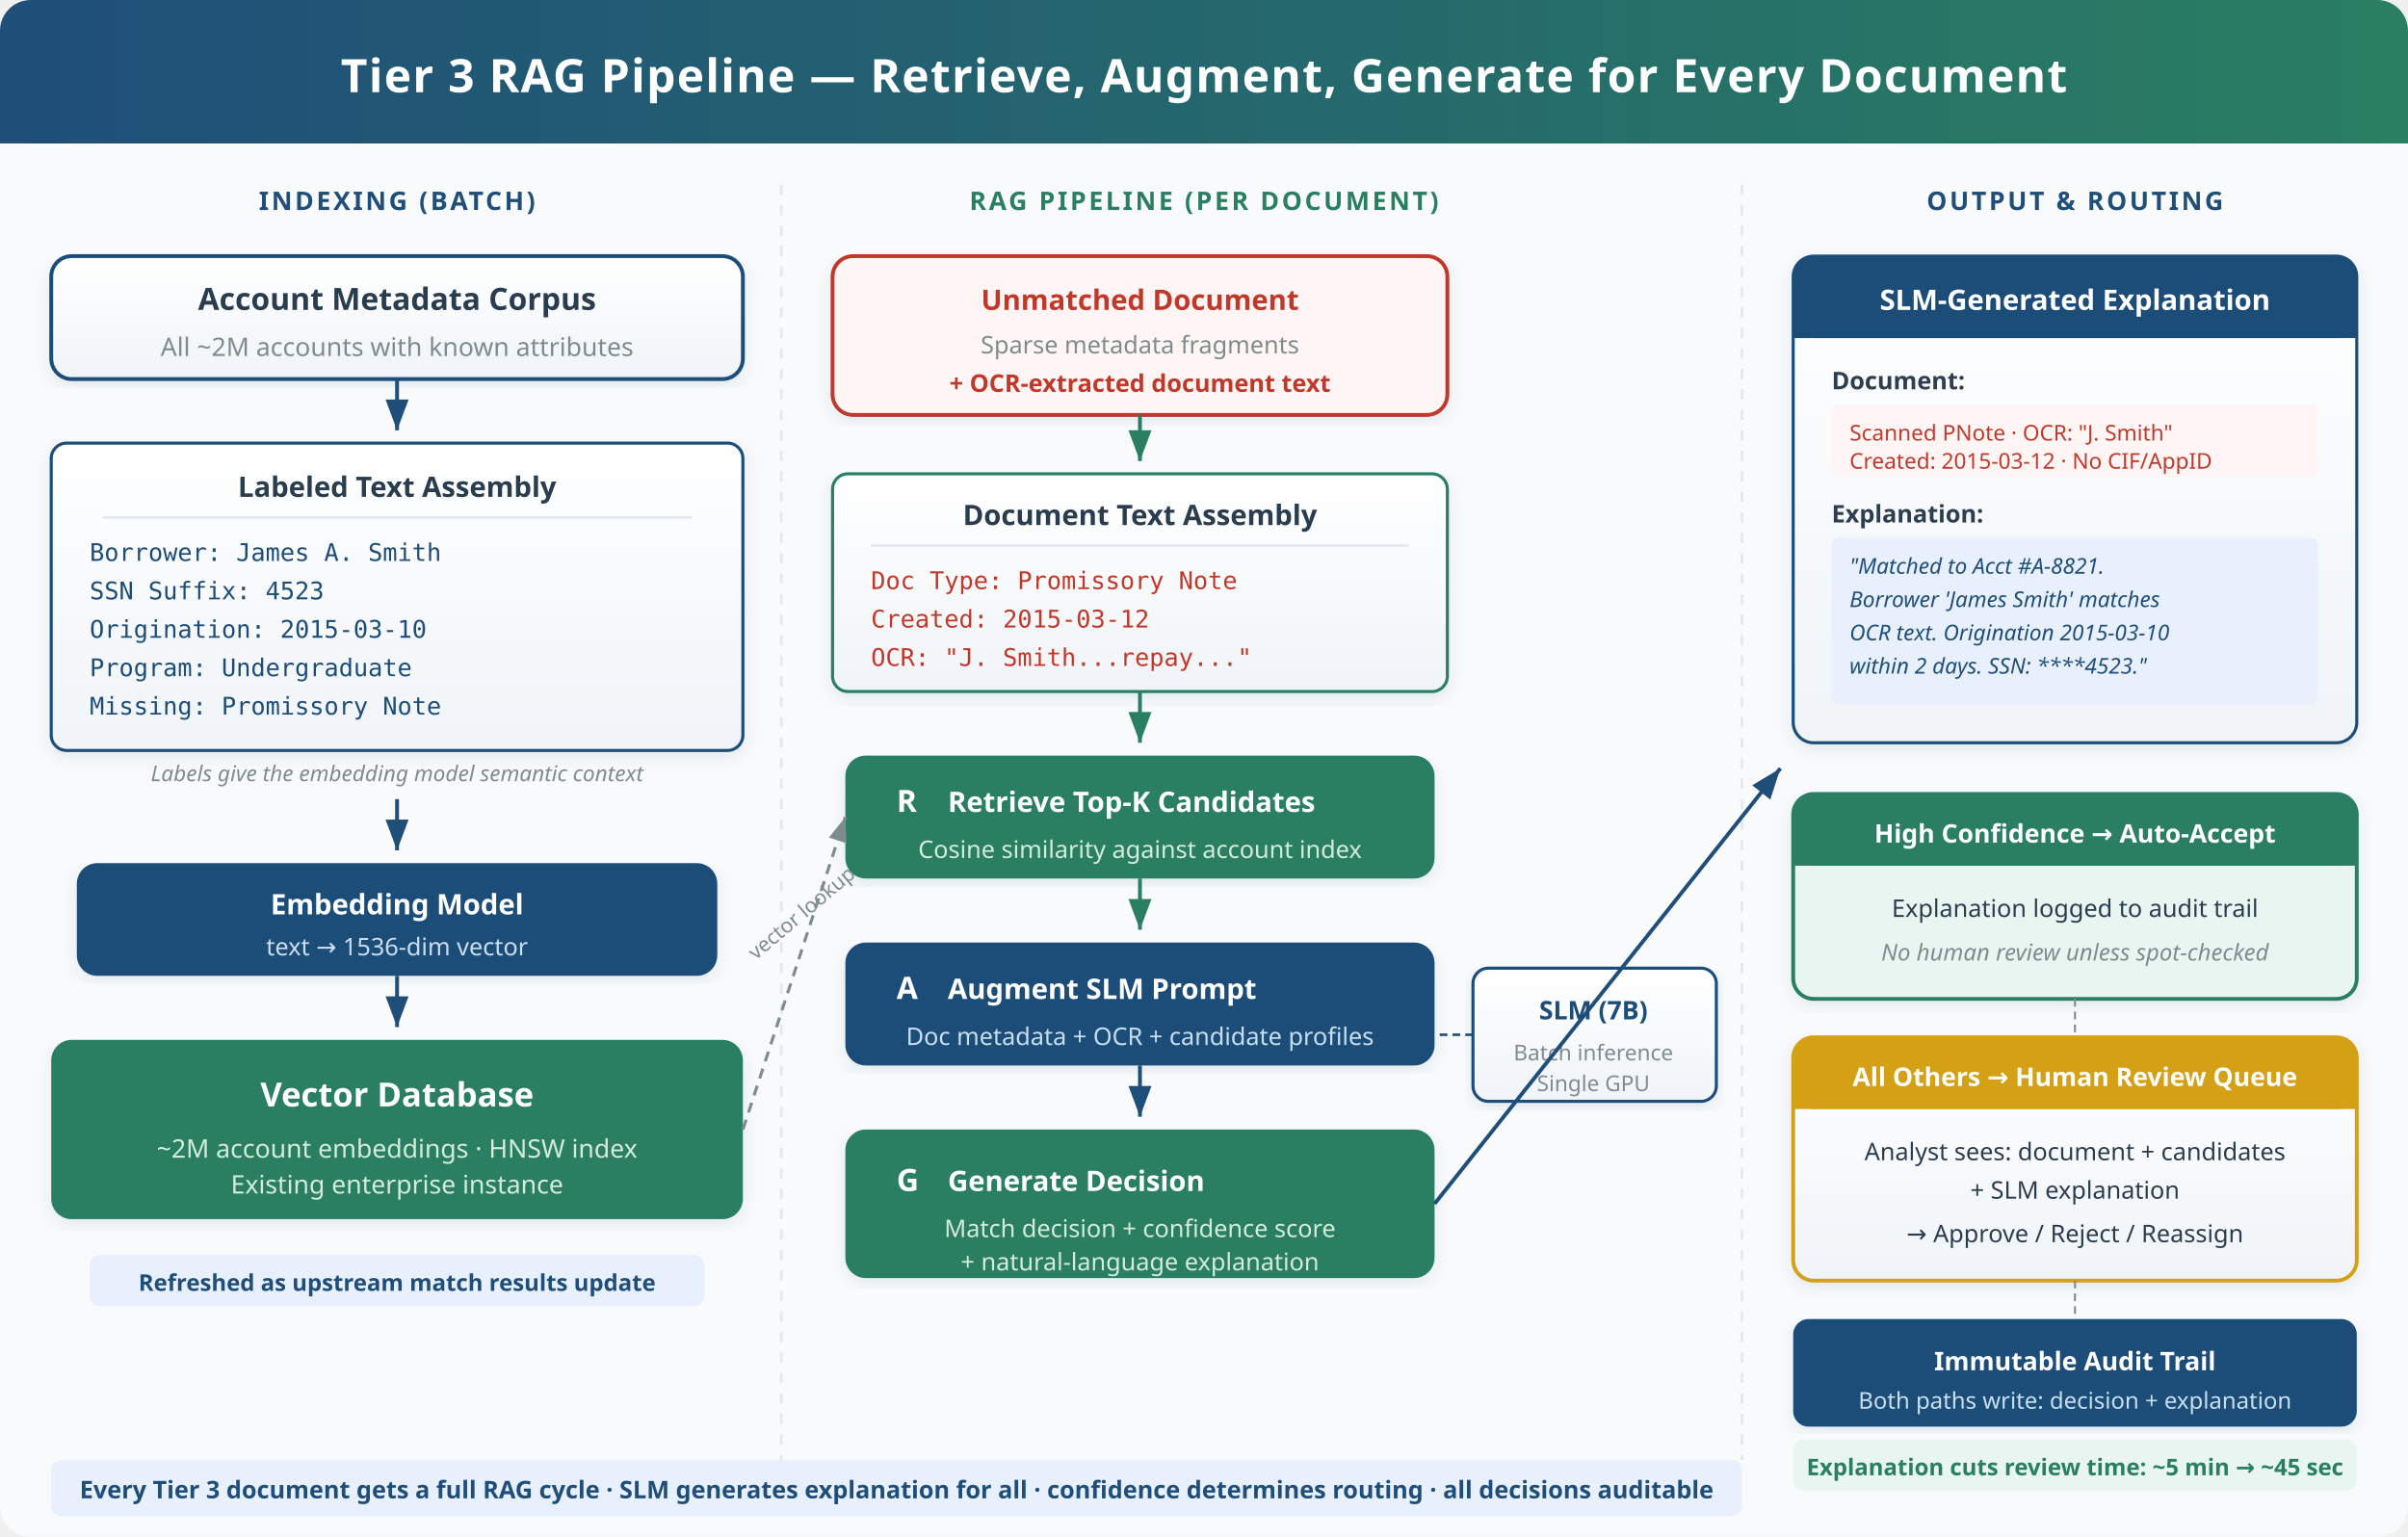
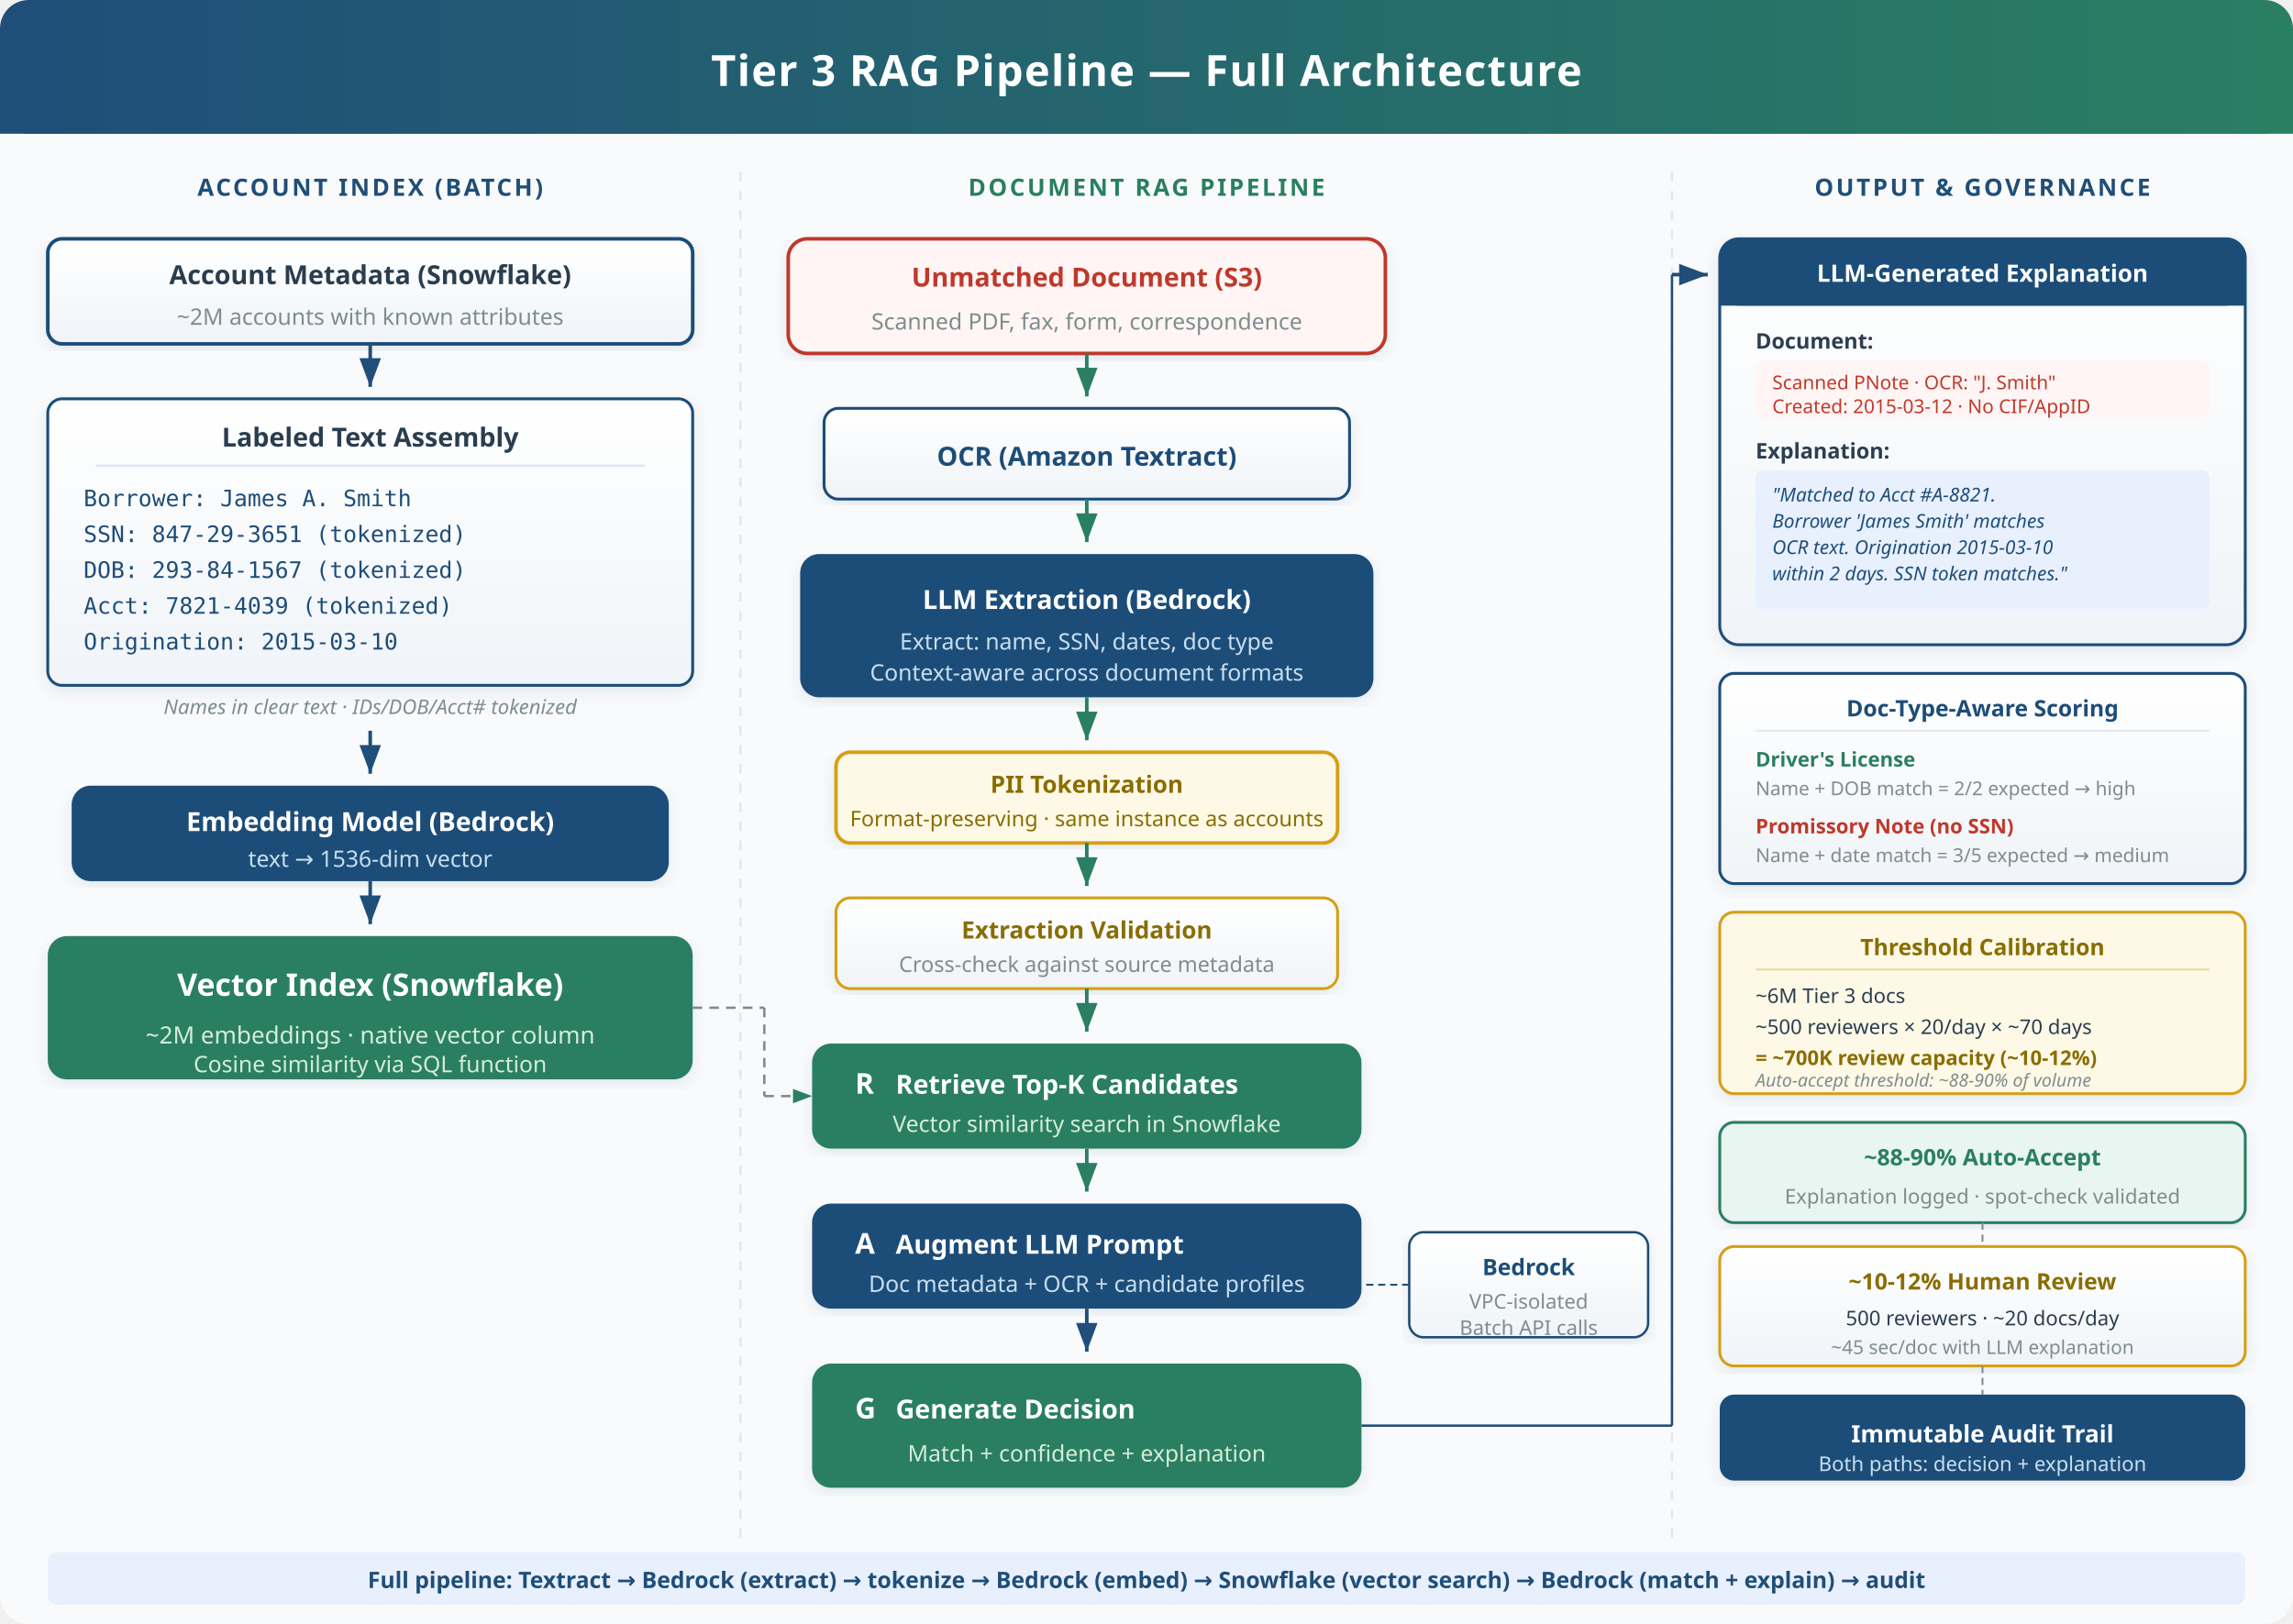
- <svg xmlns="http://www.w3.org/2000/svg" viewBox="0 0 940 600" font-family="'Segoe UI', system-ui, sans-serif">
+ <svg xmlns="http://www.w3.org/2000/svg" viewBox="0 0 960 680" font-family="'Segoe UI', system-ui, sans-serif">
  <defs>
    <filter id="ds5" x="-3%" y="-3%" width="106%" height="110%">
      <feDropShadow dx="0" dy="2" stdDeviation="3" flood-color="#1F4E79" flood-opacity="0.1" />
    </filter>
    <linearGradient id="hg5" x1="0" y1="0" x2="1" y2="0">
      <stop offset="0%" stop-color="#1F4E79" />
      <stop offset="100%" stop-color="#2A7F62" />
    </linearGradient>
    <linearGradient id="cg5" x1="0" y1="0" x2="0" y2="1">
      <stop offset="0%" stop-color="#ffffff" />
      <stop offset="100%" stop-color="#f0f4f8" />
    </linearGradient>
    <marker id="a5" markerWidth="8" markerHeight="6" refX="8" refY="3" orient="auto">
      <polygon points="0 0, 8 3, 0 6" fill="#1F4E79" />
    </marker>
    <marker id="a5t" markerWidth="8" markerHeight="6" refX="8" refY="3" orient="auto">
      <polygon points="0 0, 8 3, 0 6" fill="#2A7F62" />
    </marker>
-     <marker id="a5g" markerWidth="8" markerHeight="6" refX="8" refY="3" orient="auto">
-       <polygon points="0 0, 8 3, 0 6" fill="#7f8c8d" />
+     <marker id="a5d" markerWidth="8" markerHeight="6" refX="8" refY="3" orient="auto">
+       <polygon points="0 0, 8 3, 0 6" fill="#d4a017" />
    </marker>
  </defs>
-   <rect width="940" height="600" fill="#f9fafb" rx="12" />
-   <rect x="0" y="0" width="940" height="56" fill="url(#hg5)" rx="12" />
-   <rect x="0" y="28" width="940" height="28" fill="url(#hg5)" />
-   <text x="470" y="36" text-anchor="middle" fill="#ffffff" font-size="18" font-weight="700" letter-spacing="0.5">Tier 3 RAG Pipeline — Retrieve, Augment, Generate for Every Document</text>
-   <text x="155" y="82" text-anchor="middle" fill="#1F4E79" font-size="10" font-weight="700" letter-spacing="1">INDEXING (BATCH)</text>
-   <text x="470" y="82" text-anchor="middle" fill="#2A7F62" font-size="10" font-weight="700" letter-spacing="1">RAG PIPELINE (PER DOCUMENT)</text>
-   <text x="810" y="82" text-anchor="middle" fill="#1F4E79" font-size="10" font-weight="700" letter-spacing="1">OUTPUT &amp; ROUTING</text>
-   <line x1="305" y1="72" x2="305" y2="570" stroke="#e2e8f0" stroke-width="1" stroke-dasharray="4,4" />
-   <line x1="680" y1="72" x2="680" y2="570" stroke="#e2e8f0" stroke-width="1" stroke-dasharray="4,4" />
+   <rect width="960" height="680" fill="#f9fafb" rx="12" />
+   <rect x="0" y="0" width="960" height="56" fill="url(#hg5)" rx="12" />
+   <rect x="0" y="28" width="960" height="28" fill="url(#hg5)" />
+   <text x="480" y="36" text-anchor="middle" fill="#ffffff" font-size="18" font-weight="700" letter-spacing="0.5">Tier 3 RAG Pipeline — Full Architecture</text>
+   <text x="155" y="82" text-anchor="middle" fill="#1F4E79" font-size="10" font-weight="700" letter-spacing="1">ACCOUNT INDEX (BATCH)</text>
+   <text x="480" y="82" text-anchor="middle" fill="#2A7F62" font-size="10" font-weight="700" letter-spacing="1">DOCUMENT RAG PIPELINE</text>
+   <text x="830" y="82" text-anchor="middle" fill="#1F4E79" font-size="10" font-weight="700" letter-spacing="1">OUTPUT &amp; GOVERNANCE</text>
+   <line x1="310" y1="72" x2="310" y2="645" stroke="#e2e8f0" stroke-width="1" stroke-dasharray="4,4" />
+   <line x1="700" y1="72" x2="700" y2="645" stroke="#e2e8f0" stroke-width="1" stroke-dasharray="4,4" />
  <g filter="url(#ds5)">
-     <rect x="20" y="100" width="270" height="48" rx="8" fill="url(#cg5)" stroke="#1F4E79" stroke-width="1.5" />
-     <text x="155" y="121" text-anchor="middle" fill="#2C3E50" font-size="12" font-weight="700">Account Metadata Corpus</text>
-     <text x="155" y="139" text-anchor="middle" fill="#7f8c8d" font-size="10">All ~2M accounts with known attributes</text>
+     <rect x="20" y="100" width="270" height="44" rx="6" fill="url(#cg5)" stroke="#1F4E79" stroke-width="1.5" />
+     <text x="155" y="119" text-anchor="middle" fill="#2C3E50" font-size="11" font-weight="700">Account Metadata (Snowflake)</text>
+     <text x="155" y="136" text-anchor="middle" fill="#7f8c8d" font-size="9.5">~2M accounts with known attributes</text>
  </g>
-   <line x1="155" y1="148" x2="155" y2="168" stroke="#1F4E79" stroke-width="1.5" marker-end="url(#a5)" />
+   <line x1="155" y1="144" x2="155" y2="162" stroke="#1F4E79" stroke-width="1.5" marker-end="url(#a5)" />
  <g filter="url(#ds5)">
-     <rect x="20" y="173" width="270" height="120" rx="6" fill="url(#cg5)" stroke="#1F4E79" stroke-width="1.2" />
-     <text x="155" y="194" text-anchor="middle" fill="#2C3E50" font-size="11" font-weight="700">Labeled Text Assembly</text>
-     <line x1="40" y1="202" x2="270" y2="202" stroke="#e2e8f0" stroke-width="1" />
-     <text x="35" y="219" fill="#1F4E79" font-size="9.5" font-family="'Consolas', monospace">Borrower: James A. Smith</text>
-     <text x="35" y="234" fill="#1F4E79" font-size="9.5" font-family="'Consolas', monospace">SSN Suffix: 4523</text>
-     <text x="35" y="249" fill="#1F4E79" font-size="9.5" font-family="'Consolas', monospace">Origination: 2015-03-10</text>
-     <text x="35" y="264" fill="#1F4E79" font-size="9.5" font-family="'Consolas', monospace">Program: Undergraduate</text>
-     <text x="35" y="279" fill="#1F4E79" font-size="9.5" font-family="'Consolas', monospace">Missing: Promissory Note</text>
+     <rect x="20" y="167" width="270" height="120" rx="6" fill="url(#cg5)" stroke="#1F4E79" stroke-width="1.2" />
+     <text x="155" y="187" text-anchor="middle" fill="#2C3E50" font-size="11" font-weight="700">Labeled Text Assembly</text>
+     <line x1="40" y1="195" x2="270" y2="195" stroke="#e2e8f0" stroke-width="1" />
+     <text x="35" y="212" fill="#1F4E79" font-size="9.5" font-family="'Consolas', monospace">Borrower: James A. Smith</text>
+     <text x="35" y="227" fill="#1F4E79" font-size="9.5" font-family="'Consolas', monospace">SSN: 847-29-3651 (tokenized)</text>
+     <text x="35" y="242" fill="#1F4E79" font-size="9.5" font-family="'Consolas', monospace">DOB: 293-84-1567 (tokenized)</text>
+     <text x="35" y="257" fill="#1F4E79" font-size="9.5" font-family="'Consolas', monospace">Acct: 7821-4039 (tokenized)</text>
+     <text x="35" y="272" fill="#1F4E79" font-size="9.5" font-family="'Consolas', monospace">Origination: 2015-03-10</text>
  </g>
-   <text x="155" y="305" text-anchor="middle" fill="#7f8c8d" font-size="8.5" font-style="italic">Labels give the embedding model semantic context</text>
-   <line x1="155" y1="312" x2="155" y2="332" stroke="#1F4E79" stroke-width="1.5" marker-end="url(#a5)" />
+   <text x="155" y="299" text-anchor="middle" fill="#7f8c8d" font-size="8.5" font-style="italic">Names in clear text · IDs/DOB/Acct# tokenized</text>
+   <line x1="155" y1="306" x2="155" y2="324" stroke="#1F4E79" stroke-width="1.5" marker-end="url(#a5)" />
  <g filter="url(#ds5)">
-     <rect x="30" y="337" width="250" height="44" rx="8" fill="#1F4E79" />
-     <text x="155" y="357" text-anchor="middle" fill="#ffffff" font-size="11" font-weight="700">Embedding Model</text>
-     <text x="155" y="373" text-anchor="middle" fill="#c8dff0" font-size="9.5">text → 1536-dim vector</text>
+     <rect x="30" y="329" width="250" height="40" rx="8" fill="#1F4E79" />
+     <text x="155" y="348" text-anchor="middle" fill="#ffffff" font-size="11" font-weight="700">Embedding Model (Bedrock)</text>
+     <text x="155" y="363" text-anchor="middle" fill="#c8dff0" font-size="9.5">text → 1536-dim vector</text>
  </g>
-   <line x1="155" y1="381" x2="155" y2="401" stroke="#1F4E79" stroke-width="1.5" marker-end="url(#a5)" />
+   <line x1="155" y1="369" x2="155" y2="387" stroke="#1F4E79" stroke-width="1.5" marker-end="url(#a5)" />
  <g filter="url(#ds5)">
-     <rect x="20" y="406" width="270" height="70" rx="8" fill="#2A7F62" />
-     <text x="155" y="432" text-anchor="middle" fill="#ffffff" font-size="13" font-weight="700">Vector Database</text>
-     <text x="155" y="452" text-anchor="middle" fill="#d4edda" font-size="10">~2M account embeddings · HNSW index</text>
-     <text x="155" y="466" text-anchor="middle" fill="#d4edda" font-size="10">Existing enterprise instance</text>
-   </g>
-   <rect x="35" y="490" width="240" height="20" rx="4" fill="#e8f0fe" />
-   <text x="155" y="504" text-anchor="middle" fill="#1F4E79" font-size="9" font-weight="600">Refreshed as upstream match results update</text>
-   <g filter="url(#ds5)">
-     <rect x="325" y="100" width="240" height="62" rx="8" fill="#fff5f5" stroke="#c0392b" stroke-width="1.5" />
-     <text x="445" y="121" text-anchor="middle" fill="#c0392b" font-size="11" font-weight="700">Unmatched Document</text>
-     <text x="445" y="138" text-anchor="middle" fill="#7f8c8d" font-size="9.5">Sparse metadata fragments</text>
-     <text x="445" y="153" text-anchor="middle" fill="#c0392b" font-size="9.5" font-weight="600">+ OCR-extracted document text</text>
-   </g>
-   <line x1="445" y1="162" x2="445" y2="180" stroke="#2A7F62" stroke-width="1.5" marker-end="url(#a5t)" />
-   <g filter="url(#ds5)">
-     <rect x="325" y="185" width="240" height="85" rx="6" fill="url(#cg5)" stroke="#2A7F62" stroke-width="1.2" />
-     <text x="445" y="205" text-anchor="middle" fill="#2C3E50" font-size="11" font-weight="700">Document Text Assembly</text>
-     <line x1="340" y1="213" x2="550" y2="213" stroke="#e2e8f0" stroke-width="1" />
-     <text x="340" y="230" fill="#c0392b" font-size="9.5" font-family="'Consolas', monospace">Doc Type: Promissory Note</text>
-     <text x="340" y="245" fill="#c0392b" font-size="9.5" font-family="'Consolas', monospace">Created: 2015-03-12</text>
-     <text x="340" y="260" fill="#c0392b" font-size="9.5" font-family="'Consolas', monospace">OCR: "J. Smith...repay..."</text>
-   </g>
-   <line x1="445" y1="270" x2="445" y2="290" stroke="#2A7F62" stroke-width="1.5" marker-end="url(#a5t)" />
-   <g filter="url(#ds5)">
-     <rect x="330" y="295" width="230" height="48" rx="8" fill="#2A7F62" />
-     <text x="350" y="317" fill="#ffffff" font-size="12" font-weight="800">R</text>
-     <text x="370" y="317" fill="#ffffff" font-size="11" font-weight="700">Retrieve Top-K Candidates</text>
-     <text x="445" y="335" text-anchor="middle" fill="#d4edda" font-size="9.5">Cosine similarity against account index</text>
-   </g>
-   <line x1="290" y1="441" x2="330" y2="319" stroke="#7f8c8d" stroke-width="1.2" stroke-dasharray="4,3" marker-end="url(#a5g)" />
-   <text x="295" y="375" fill="#7f8c8d" font-size="8" transform="rotate(-40 295 375)">vector lookup</text>
-   <line x1="445" y1="343" x2="445" y2="363" stroke="#2A7F62" stroke-width="1.5" marker-end="url(#a5t)" />
-   <g filter="url(#ds5)">
-     <rect x="330" y="368" width="230" height="48" rx="8" fill="#1F4E79" />
-     <text x="350" y="390" fill="#ffffff" font-size="12" font-weight="800">A</text>
-     <text x="370" y="390" fill="#ffffff" font-size="11" font-weight="700">Augment SLM Prompt</text>
-     <text x="445" y="408" text-anchor="middle" fill="#c8dff0" font-size="9.5">Doc metadata + OCR + candidate profiles</text>
-   </g>
-   <line x1="445" y1="416" x2="445" y2="436" stroke="#1F4E79" stroke-width="1.5" marker-end="url(#a5)" />
-   <g filter="url(#ds5)">
-     <rect x="330" y="441" width="230" height="58" rx="8" fill="#2A7F62" />
-     <text x="350" y="465" fill="#ffffff" font-size="12" font-weight="800">G</text>
-     <text x="370" y="465" fill="#ffffff" font-size="11" font-weight="700">Generate Decision</text>
-     <text x="445" y="483" text-anchor="middle" fill="#d4edda" font-size="9.5">Match decision + confidence score</text>
-     <text x="445" y="496" text-anchor="middle" fill="#d4edda" font-size="9.5">+ natural-language explanation</text>
+     <rect x="20" y="392" width="270" height="60" rx="8" fill="#2A7F62" />
+     <text x="155" y="417" text-anchor="middle" fill="#ffffff" font-size="13" font-weight="700">Vector Index (Snowflake)</text>
+     <text x="155" y="437" text-anchor="middle" fill="#d4edda" font-size="10">~2M embeddings · native vector column</text>
+     <text x="155" y="449" text-anchor="middle" fill="#d4edda" font-size="9.5">Cosine similarity via SQL function</text>
  </g>
  <g filter="url(#ds5)">
-     <rect x="575" y="378" width="95" height="52" rx="6" fill="url(#cg5)" stroke="#1F4E79" stroke-width="1.2" />
-     <text x="622" y="398" text-anchor="middle" fill="#1F4E79" font-size="10" font-weight="700">SLM (7B)</text>
-     <text x="622" y="414" text-anchor="middle" fill="#7f8c8d" font-size="8.5">Batch inference</text>
-     <text x="622" y="426" text-anchor="middle" fill="#7f8c8d" font-size="8.5">Single GPU</text>
+     <rect x="330" y="100" width="250" height="48" rx="8" fill="#fff5f5" stroke="#c0392b" stroke-width="1.5" />
+     <text x="455" y="120" text-anchor="middle" fill="#c0392b" font-size="11" font-weight="700">Unmatched Document (S3)</text>
+     <text x="455" y="138" text-anchor="middle" fill="#7f8c8d" font-size="9.5">Scanned PDF, fax, form, correspondence</text>
  </g>
-   <line x1="575" y1="404" x2="560" y2="404" stroke="#1F4E79" stroke-width="1" stroke-dasharray="3,2" />
-   <line x1="560" y1="470" x2="695" y2="300" stroke="#1F4E79" stroke-width="1.5" marker-end="url(#a5)" />
+   <line x1="455" y1="148" x2="455" y2="166" stroke="#2A7F62" stroke-width="1.5" marker-end="url(#a5t)" />
  <g filter="url(#ds5)">
-     <rect x="700" y="100" width="220" height="190" rx="8" fill="url(#cg5)" stroke="#1F4E79" stroke-width="1.2" />
-     <rect x="700" y="100" width="220" height="32" rx="8" fill="#1F4E79" />
-     <rect x="700" y="120" width="220" height="12" fill="#1F4E79" />
-     <text x="810" y="121" text-anchor="middle" fill="#ffffff" font-size="11" font-weight="700">SLM-Generated Explanation</text>
+     <rect x="345" y="171" width="220" height="38" rx="6" fill="url(#cg5)" stroke="#1F4E79" stroke-width="1.2" />
+     <text x="455" y="195" text-anchor="middle" fill="#1F4E79" font-size="11" font-weight="600">OCR (Amazon Textract)</text>
  </g>
-   <text x="715" y="152" fill="#2C3E50" font-size="9.5" font-weight="600">Document:</text>
-   <rect x="715" y="158" width="190" height="28" rx="3" fill="#fff5f5" />
-   <text x="722" y="172" fill="#c0392b" font-size="8.5">Scanned PNote · OCR: "J. Smith"</text>
-   <text x="722" y="183" fill="#c0392b" font-size="8.5">Created: 2015-03-12 · No CIF/AppID</text>
-   <text x="715" y="204" fill="#2C3E50" font-size="9.5" font-weight="600">Explanation:</text>
-   <rect x="715" y="210" width="190" height="65" rx="3" fill="#e8f0fe" />
-   <text x="722" y="224" fill="#1F4E79" font-size="8.5" font-style="italic">"Matched to Acct #A-8821.</text>
-   <text x="722" y="237" fill="#1F4E79" font-size="8.5" font-style="italic">Borrower 'James Smith' matches</text>
-   <text x="722" y="250" fill="#1F4E79" font-size="8.5" font-style="italic">OCR text. Origination 2015-03-10</text>
-   <text x="722" y="263" fill="#1F4E79" font-size="8.5" font-style="italic">within 2 days. SSN: ****4523."</text>
+   <line x1="455" y1="209" x2="455" y2="227" stroke="#2A7F62" stroke-width="1.5" marker-end="url(#a5t)" />
  <g filter="url(#ds5)">
-     <rect x="700" y="310" width="220" height="80" rx="8" fill="#e8f5f0" stroke="#2A7F62" stroke-width="1.5" />
-     <rect x="700" y="310" width="220" height="28" rx="8" fill="#2A7F62" />
-     <rect x="700" y="328" width="220" height="10" fill="#2A7F62" />
-     <text x="810" y="329" text-anchor="middle" fill="#ffffff" font-size="10" font-weight="700">High Confidence → Auto-Accept</text>
-     <text x="810" y="358" text-anchor="middle" fill="#2C3E50" font-size="9.5">Explanation logged to audit trail</text>
-     <text x="810" y="375" text-anchor="middle" fill="#7f8c8d" font-size="9" font-style="italic">No human review unless spot-checked</text>
+     <rect x="335" y="232" width="240" height="60" rx="8" fill="#1F4E79" />
+     <text x="455" y="255" text-anchor="middle" fill="#ffffff" font-size="11" font-weight="700">LLM Extraction (Bedrock)</text>
+     <text x="455" y="272" text-anchor="middle" fill="#c8dff0" font-size="9.5">Extract: name, SSN, dates, doc type</text>
+     <text x="455" y="285" text-anchor="middle" fill="#c8dff0" font-size="9.5">Context-aware across document formats</text>
+   </g>
+   <line x1="455" y1="292" x2="455" y2="310" stroke="#2A7F62" stroke-width="1.5" marker-end="url(#a5t)" />
+   <g filter="url(#ds5)">
+     <rect x="350" y="315" width="210" height="38" rx="6" fill="#fef9e7" stroke="#d4a017" stroke-width="1.5" />
+     <text x="455" y="332" text-anchor="middle" fill="#8a6d00" font-size="10" font-weight="700">PII Tokenization</text>
+     <text x="455" y="346" text-anchor="middle" fill="#8a6d00" font-size="9">Format-preserving · same instance as accounts</text>
+   </g>
+   <line x1="455" y1="353" x2="455" y2="371" stroke="#2A7F62" stroke-width="1.5" marker-end="url(#a5t)" />
+   <g filter="url(#ds5)">
+     <rect x="350" y="376" width="210" height="38" rx="6" fill="url(#cg5)" stroke="#d4a017" stroke-width="1.2" />
+     <text x="455" y="393" text-anchor="middle" fill="#8a6d00" font-size="10" font-weight="600">Extraction Validation</text>
+     <text x="455" y="407" text-anchor="middle" fill="#7f8c8d" font-size="9">Cross-check against source metadata</text>
+   </g>
+   <line x1="455" y1="414" x2="455" y2="432" stroke="#2A7F62" stroke-width="1.5" marker-end="url(#a5t)" />
+   <g filter="url(#ds5)">
+     <rect x="340" y="437" width="230" height="44" rx="8" fill="#2A7F62" />
+     <text x="358" y="458" fill="#ffffff" font-size="12" font-weight="800">R</text>
+     <text x="375" y="458" fill="#ffffff" font-size="11" font-weight="700">Retrieve Top-K Candidates</text>
+     <text x="455" y="474" text-anchor="middle" fill="#d4edda" font-size="9.5">Vector similarity search in Snowflake</text>
+   </g>
+   <line x1="290" y1="422" x2="320" y2="422" stroke="#7f8c8d" stroke-width="1" stroke-dasharray="4,3" />
+   <line x1="320" y1="422" x2="320" y2="459" stroke="#7f8c8d" stroke-width="1" stroke-dasharray="4,3" />
+   <line x1="320" y1="459" x2="340" y2="459" stroke="#7f8c8d" stroke-width="1" stroke-dasharray="4,3" marker-end="url(#a5t)" />
+   <line x1="455" y1="481" x2="455" y2="499" stroke="#2A7F62" stroke-width="1.5" marker-end="url(#a5t)" />
+   <g filter="url(#ds5)">
+     <rect x="340" y="504" width="230" height="44" rx="8" fill="#1F4E79" />
+     <text x="358" y="525" fill="#ffffff" font-size="12" font-weight="800">A</text>
+     <text x="375" y="525" fill="#ffffff" font-size="11" font-weight="700">Augment LLM Prompt</text>
+     <text x="455" y="541" text-anchor="middle" fill="#c8dff0" font-size="9.5">Doc metadata + OCR + candidate profiles</text>
+   </g>
+   <line x1="455" y1="548" x2="455" y2="566" stroke="#1F4E79" stroke-width="1.5" marker-end="url(#a5)" />
+   <g filter="url(#ds5)">
+     <rect x="340" y="571" width="230" height="52" rx="8" fill="#2A7F62" />
+     <text x="358" y="594" fill="#ffffff" font-size="12" font-weight="800">G</text>
+     <text x="375" y="594" fill="#ffffff" font-size="11" font-weight="700">Generate Decision</text>
+     <text x="455" y="612" text-anchor="middle" fill="#d4edda" font-size="9.5">Match + confidence + explanation</text>
  </g>
  <g filter="url(#ds5)">
-     <rect x="700" y="405" width="220" height="95" rx="8" fill="url(#cg5)" stroke="#d4a017" stroke-width="1.5" />
-     <rect x="700" y="405" width="220" height="28" rx="8" fill="#d4a017" />
-     <rect x="700" y="423" width="220" height="10" fill="#d4a017" />
-     <text x="810" y="424" text-anchor="middle" fill="#ffffff" font-size="10" font-weight="700">All Others → Human Review Queue</text>
-     <text x="810" y="453" text-anchor="middle" fill="#2C3E50" font-size="9.5">Analyst sees: document + candidates</text>
-     <text x="810" y="468" text-anchor="middle" fill="#2C3E50" font-size="9.5">+ SLM explanation</text>
-     <text x="810" y="485" text-anchor="middle" fill="#2C3E50" font-size="9.5">→ Approve / Reject / Reassign</text>
+     <rect x="590" y="516" width="100" height="44" rx="6" fill="url(#cg5)" stroke="#1F4E79" stroke-width="1" />
+     <text x="640" y="534" text-anchor="middle" fill="#1F4E79" font-size="9.5" font-weight="700">Bedrock</text>
+     <text x="640" y="548" text-anchor="middle" fill="#7f8c8d" font-size="8.5">VPC-isolated</text>
+     <text x="640" y="559" text-anchor="middle" fill="#7f8c8d" font-size="8.5">Batch API calls</text>
+   </g>
+   <line x1="590" y1="538" x2="570" y2="538" stroke="#1F4E79" stroke-width="0.8" stroke-dasharray="3,2" />
+   <line x1="570" y1="597" x2="700" y2="597" stroke="#1F4E79" stroke-width="1" />
+   <line x1="700" y1="597" x2="700" y2="115" stroke="#1F4E79" stroke-width="1" />
+   <line x1="700" y1="115" x2="715" y2="115" stroke="#1F4E79" stroke-width="1.5" marker-end="url(#a5)" />
+   <g filter="url(#ds5)">
+     <rect x="720" y="100" width="220" height="170" rx="8" fill="url(#cg5)" stroke="#1F4E79" stroke-width="1.2" />
+     <rect x="720" y="100" width="220" height="28" rx="8" fill="#1F4E79" />
+     <rect x="720" y="118" width="220" height="10" fill="#1F4E79" />
+     <text x="830" y="118" text-anchor="middle" fill="#ffffff" font-size="10" font-weight="700">LLM-Generated Explanation</text>
+   </g>
+   <text x="735" y="146" fill="#2C3E50" font-size="9" font-weight="600">Document:</text>
+   <rect x="735" y="151" width="190" height="24" rx="3" fill="#fff5f5" />
+   <text x="742" y="163" fill="#c0392b" font-size="8">Scanned PNote · OCR: "J. Smith"</text>
+   <text x="742" y="173" fill="#c0392b" font-size="8">Created: 2015-03-12 · No CIF/AppID</text>
+   <text x="735" y="192" fill="#2C3E50" font-size="9" font-weight="600">Explanation:</text>
+   <rect x="735" y="197" width="190" height="58" rx="3" fill="#e8f0fe" />
+   <text x="742" y="210" fill="#1F4E79" font-size="8" font-style="italic">"Matched to Acct #A-8821.</text>
+   <text x="742" y="221" fill="#1F4E79" font-size="8" font-style="italic">Borrower 'James Smith' matches</text>
+   <text x="742" y="232" fill="#1F4E79" font-size="8" font-style="italic">OCR text. Origination 2015-03-10</text>
+   <text x="742" y="243" fill="#1F4E79" font-size="8" font-style="italic">within 2 days. SSN token matches."</text>
+   <g filter="url(#ds5)">
+     <rect x="720" y="282" width="220" height="88" rx="6" fill="url(#cg5)" stroke="#1F4E79" stroke-width="1.2" />
+     <text x="830" y="300" text-anchor="middle" fill="#1F4E79" font-size="9.5" font-weight="700">Doc-Type-Aware Scoring</text>
+     <line x1="735" y1="306" x2="925" y2="306" stroke="#e2e8f0" stroke-width="0.8" />
+     <text x="735" y="321" fill="#2A7F62" font-size="8.5" font-weight="600">Driver's License</text>
+     <text x="735" y="333" fill="#7f8c8d" font-size="8">Name + DOB match = 2/2 expected → high</text>
+     <text x="735" y="349" fill="#c0392b" font-size="8.5" font-weight="600">Promissory Note (no SSN)</text>
+     <text x="735" y="361" fill="#7f8c8d" font-size="8">Name + date match = 3/5 expected → medium</text>
  </g>
  <g filter="url(#ds5)">
-     <rect x="700" y="515" width="220" height="42" rx="6" fill="#1F4E79" />
-     <text x="810" y="535" text-anchor="middle" fill="#ffffff" font-size="10" font-weight="700">Immutable Audit Trail</text>
-     <text x="810" y="550" text-anchor="middle" fill="#c8dff0" font-size="9">Both paths write: decision + explanation</text>
+     <rect x="720" y="382" width="220" height="76" rx="6" fill="#fef9e7" stroke="#d4a017" stroke-width="1.2" />
+     <text x="830" y="400" text-anchor="middle" fill="#8a6d00" font-size="9.5" font-weight="700">Threshold Calibration</text>
+     <line x1="735" y1="406" x2="925" y2="406" stroke="#e8daa0" stroke-width="0.8" />
+     <text x="735" y="420" fill="#2C3E50" font-size="8.5">~6M Tier 3 docs</text>
+     <text x="735" y="433" fill="#2C3E50" font-size="8.5">~500 reviewers × 20/day × ~70 days</text>
+     <text x="735" y="446" fill="#8a6d00" font-size="8.5" font-weight="600">= ~700K review capacity (~10-12%)</text>
+     <text x="735" y="455" fill="#7f8c8d" font-size="7.5" font-style="italic">Auto-accept threshold: ~88-90% of volume</text>
  </g>
-   <line x1="810" y1="390" x2="810" y2="405" stroke="#7f8c8d" stroke-width="0.8" stroke-dasharray="3,2" />
-   <line x1="810" y1="500" x2="810" y2="515" stroke="#7f8c8d" stroke-width="0.8" stroke-dasharray="3,2" />
-   <rect x="700" y="562" width="220" height="20" rx="4" fill="#e8f5f0" />
-   <text x="810" y="576" text-anchor="middle" fill="#2A7F62" font-size="9" font-weight="600">Explanation cuts review time: ~5 min → ~45 sec</text>
-   <rect x="20" y="570" width="660" height="22" rx="4" fill="#e8f0fe" />
-   <text x="350" y="585" text-anchor="middle" fill="#1F4E79" font-size="9.5" font-weight="600">Every Tier 3 document gets a full RAG cycle · SLM generates explanation for all · confidence determines routing · all decisions auditable</text>
+   <g filter="url(#ds5)">
+     <rect x="720" y="470" width="220" height="42" rx="6" fill="#e8f5f0" stroke="#2A7F62" stroke-width="1.2" />
+     <text x="830" y="488" text-anchor="middle" fill="#2A7F62" font-size="9.5" font-weight="700">~88-90% Auto-Accept</text>
+     <text x="830" y="504" text-anchor="middle" fill="#7f8c8d" font-size="8.5">Explanation logged · spot-check validated</text>
+   </g>
+   <g filter="url(#ds5)">
+     <rect x="720" y="522" width="220" height="50" rx="6" fill="url(#cg5)" stroke="#d4a017" stroke-width="1.2" />
+     <text x="830" y="540" text-anchor="middle" fill="#8a6d00" font-size="9.5" font-weight="700">~10-12% Human Review</text>
+     <text x="830" y="555" text-anchor="middle" fill="#2C3E50" font-size="8.5">500 reviewers · ~20 docs/day</text>
+     <text x="830" y="567" text-anchor="middle" fill="#7f8c8d" font-size="8">~45 sec/doc with LLM explanation</text>
+   </g>
+   <g filter="url(#ds5)">
+     <rect x="720" y="584" width="220" height="36" rx="6" fill="#1F4E79" />
+     <text x="830" y="604" text-anchor="middle" fill="#ffffff" font-size="10" font-weight="700">Immutable Audit Trail</text>
+     <text x="830" y="616" text-anchor="middle" fill="#c8dff0" font-size="8.5">Both paths: decision + explanation</text>
+   </g>
+   <line x1="830" y1="512" x2="830" y2="522" stroke="#7f8c8d" stroke-width="0.8" stroke-dasharray="3,2" />
+   <line x1="830" y1="572" x2="830" y2="584" stroke="#7f8c8d" stroke-width="0.8" stroke-dasharray="3,2" />
+   <rect x="20" y="650" width="920" height="22" rx="4" fill="#e8f0fe" />
+   <text x="480" y="665" text-anchor="middle" fill="#1F4E79" font-size="9.5" font-weight="600">Full pipeline: Textract → Bedrock (extract) → tokenize → Bedrock (embed) → Snowflake (vector search) → Bedrock (match + explain) → audit</text>
</svg>
